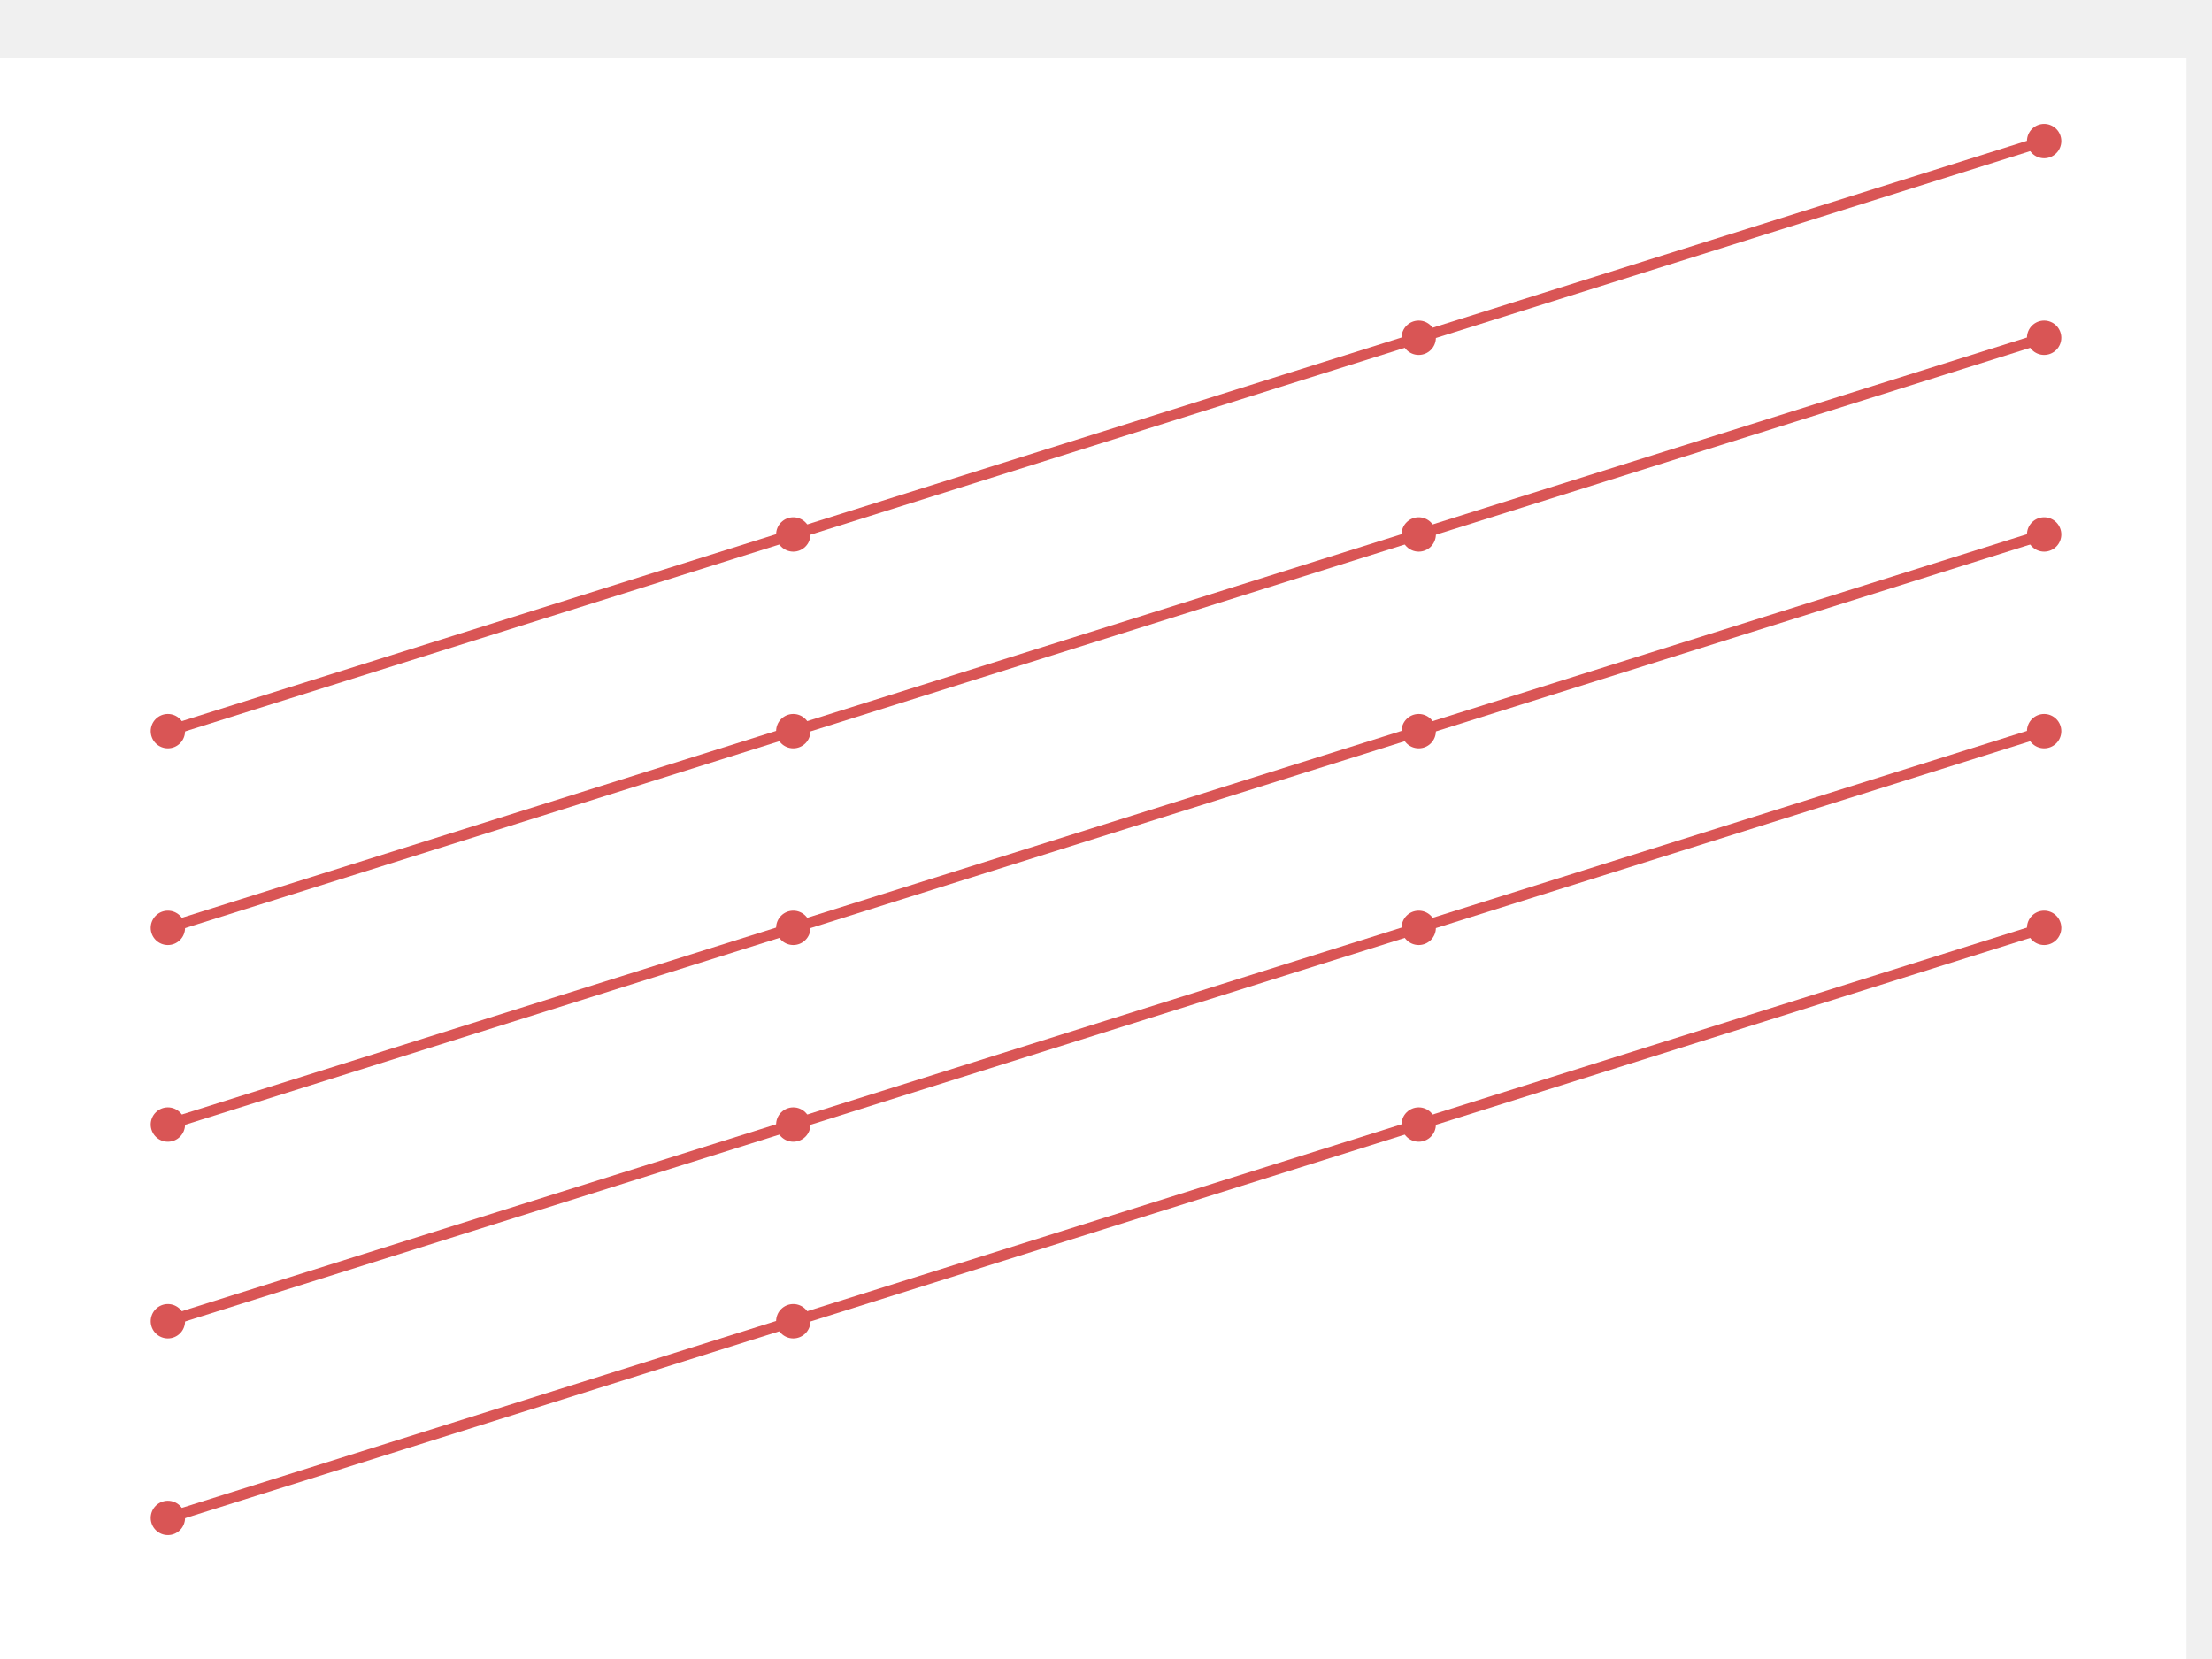
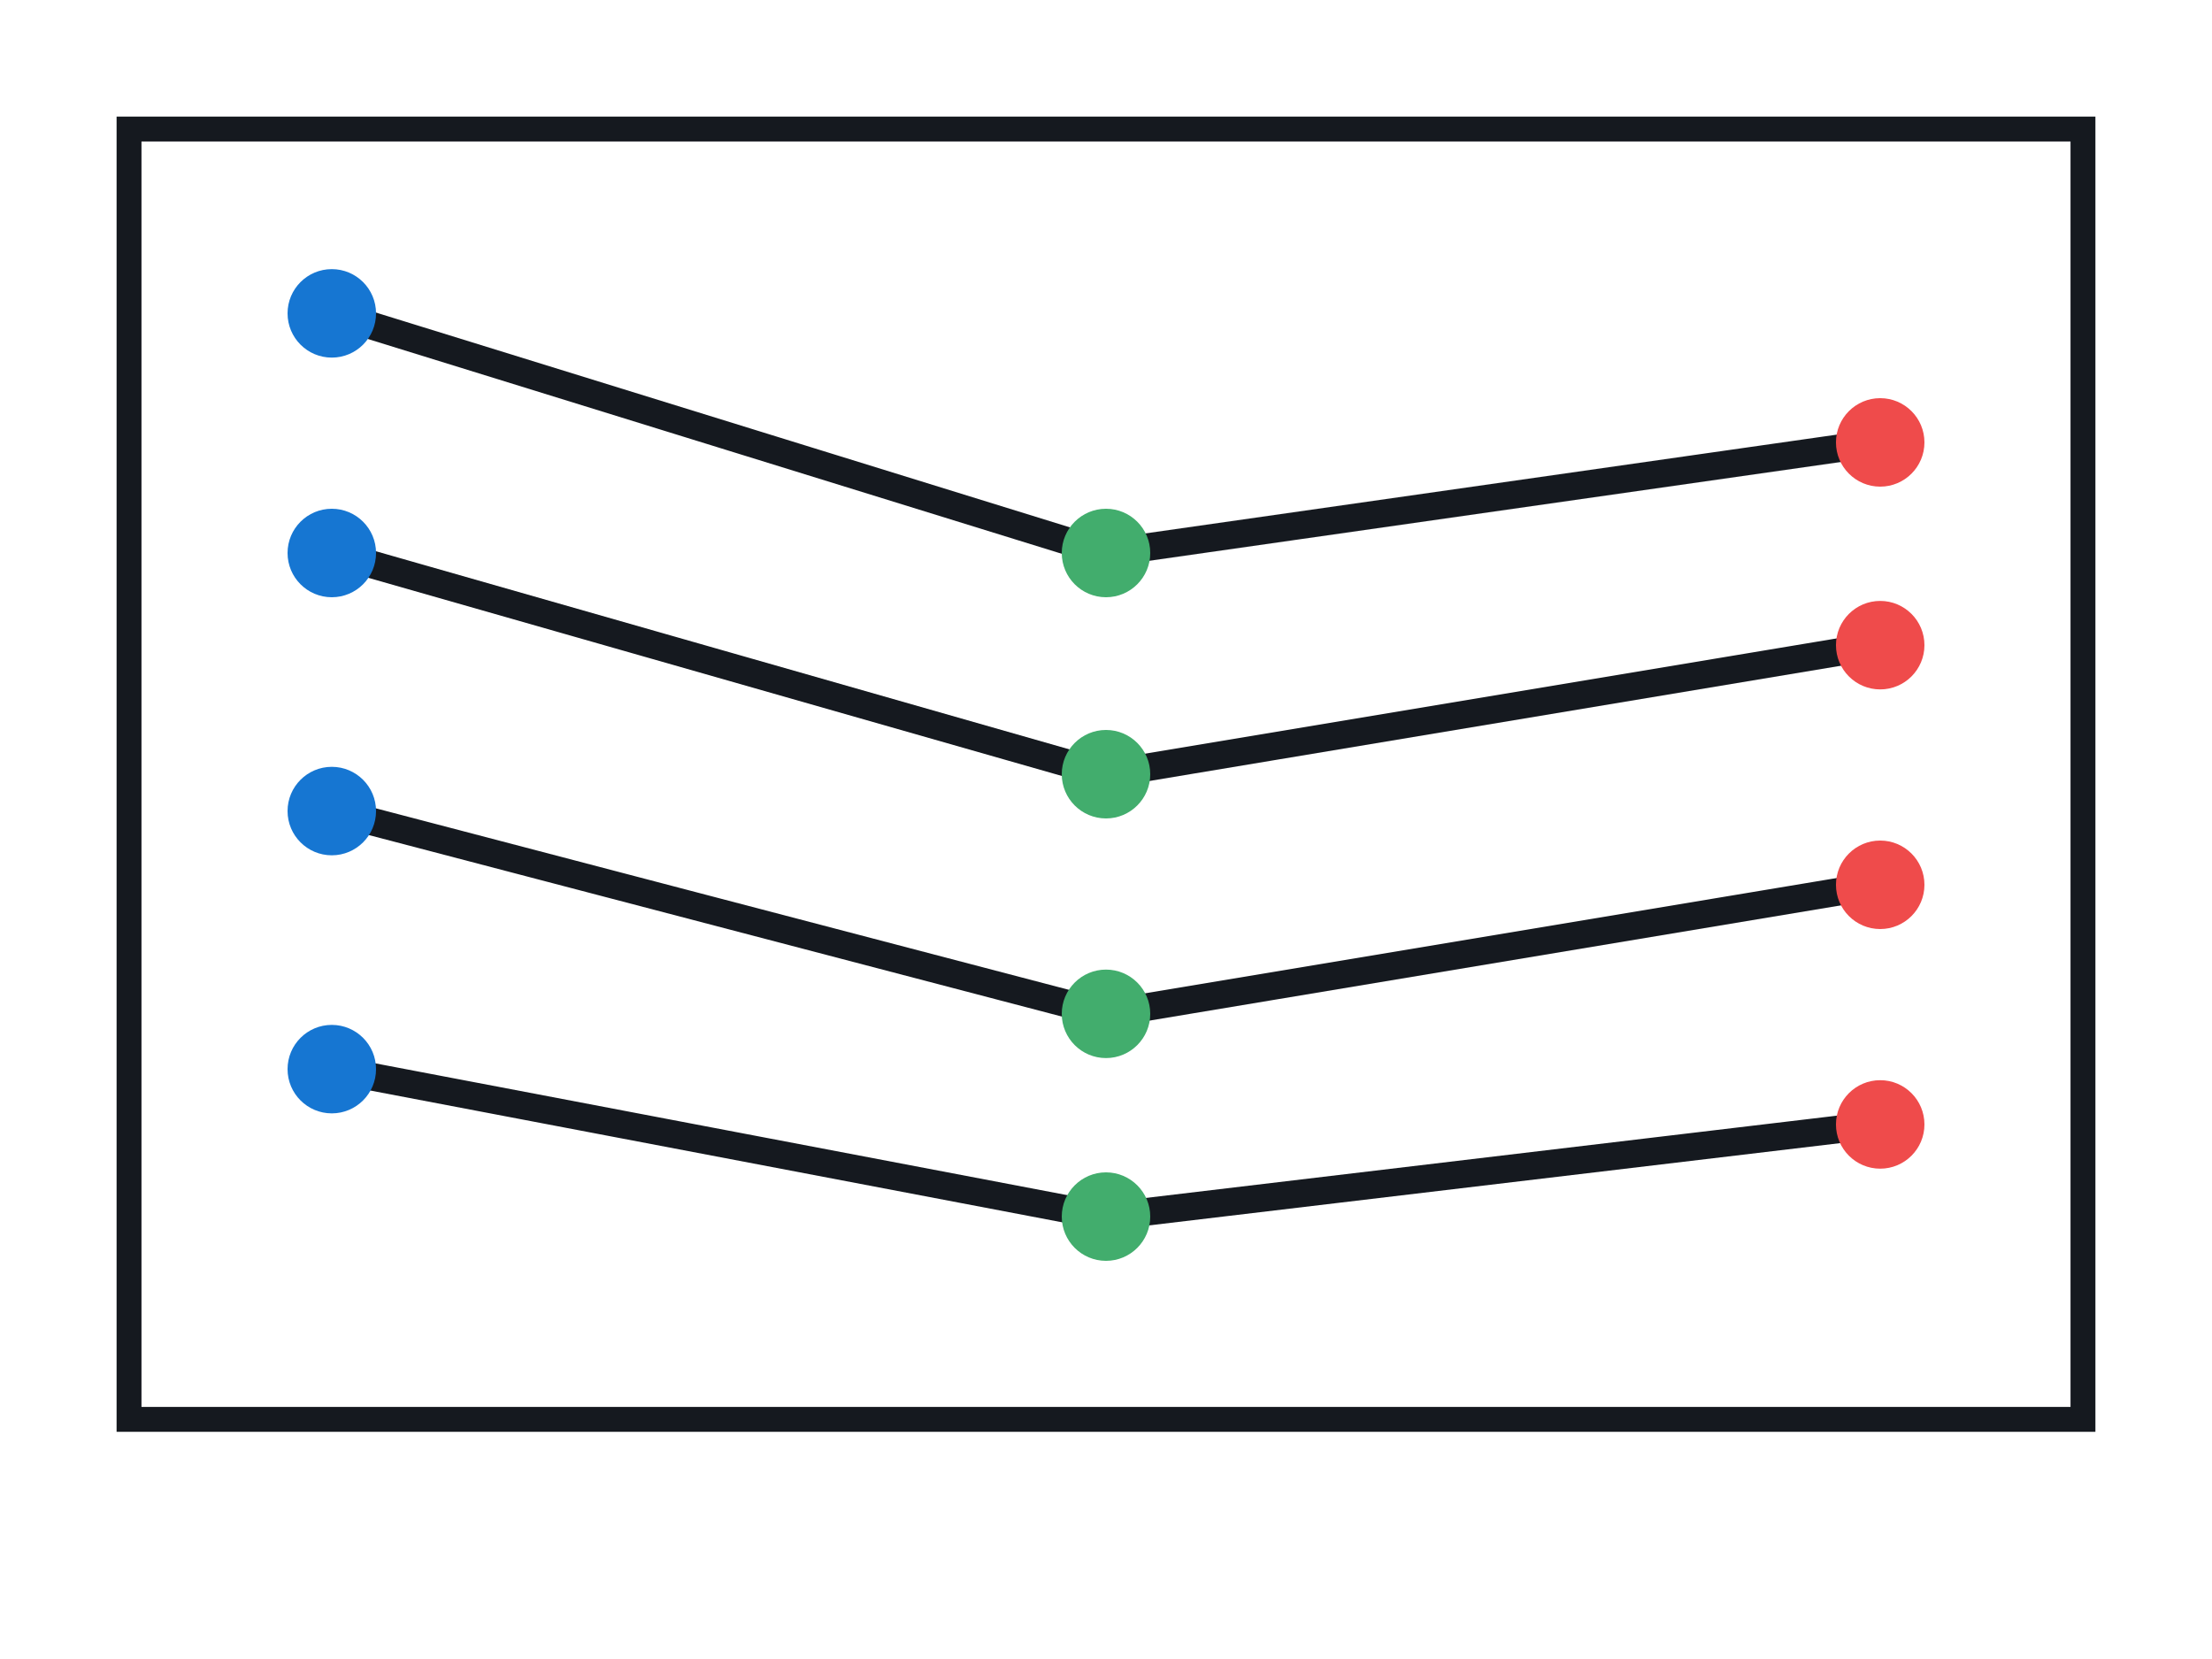
- <svg xmlns="http://www.w3.org/2000/svg" xmlns:xlink="http://www.w3.org/1999/xlink" width="1024" height="768" viewBox="15.272 -11.718 450.715 338.036" version="1.1" preserveAspectRatio="xMidYMid meet">
-   <defs>
-     <style type="text/css">*{stroke-linejoin: round; stroke-linecap: butt}</style>
-   </defs>
-   <g id="figure_1">
-     <g id="patch_1">
-       <path d="M 0 345.6  L 460.8 345.6  L 460.8 0  L 0 0  z " style="fill: #ffffff" />
-     </g>
-     <g id="axes_1">
-       <g id="LineCollection_1">
-         <path d="M 49.479 297.572  L 176.912 257.494  L 304.346 217.416  L 431.78 177.338  " clip-path="url(#p0be3ff2a73)" style="fill: none; stroke: #d95555; stroke-width: 2.2" />
-         <path d="M 49.479 257.494  L 176.912 217.416  L 304.346 177.338  L 431.78 137.261  " clip-path="url(#p0be3ff2a73)" style="fill: none; stroke: #d95555; stroke-width: 2.2" />
-         <path d="M 49.479 217.416  L 176.912 177.338  L 304.346 137.261  L 431.78 97.183  " clip-path="url(#p0be3ff2a73)" style="fill: none; stroke: #d95555; stroke-width: 2.2" />
-         <path d="M 49.479 177.338  L 176.912 137.261  L 304.346 97.183  L 431.78 57.105  " clip-path="url(#p0be3ff2a73)" style="fill: none; stroke: #d95555; stroke-width: 2.2" />
-         <path d="M 49.479 137.261  L 176.912 97.183  L 304.346 57.105  L 431.78 17.027  " clip-path="url(#p0be3ff2a73)" style="fill: none; stroke: #d95555; stroke-width: 2.2" />
-       </g>
-       <g id="PathCollection_1">
-         <defs>
-           <path id="mca8d75d7ca" d="M 0 3  C 0.796 3 1.559 2.684 2.121 2.121  C 2.684 1.559 3 0.796 3 0  C 3 -0.796 2.684 -1.559 2.121 -2.121  C 1.559 -2.684 0.796 -3 0 -3  C -0.796 -3 -1.559 -2.684 -2.121 -2.121  C -2.684 -1.559 -3 -0.796 -3 0  C -3 0.796 -2.684 1.559 -2.121 2.121  C -1.559 2.684 -0.796 3 0 3  z " style="stroke: #d95555" />
-         </defs>
-         <g clip-path="url(#p0be3ff2a73)">
-           <use xlink:href="#mca8d75d7ca" x="49.479" y="297.572" style="fill: #d95555; stroke: #d95555" />
-           <use xlink:href="#mca8d75d7ca" x="49.479" y="257.494" style="fill: #d95555; stroke: #d95555" />
-           <use xlink:href="#mca8d75d7ca" x="49.479" y="217.416" style="fill: #d95555; stroke: #d95555" />
-           <use xlink:href="#mca8d75d7ca" x="49.479" y="177.338" style="fill: #d95555; stroke: #d95555" />
-           <use xlink:href="#mca8d75d7ca" x="49.479" y="137.261" style="fill: #d95555; stroke: #d95555" />
-         </g>
-       </g>
-       <g id="PathCollection_2">
-         <defs>
-           <path id="mb584fc922d" d="M 0 3  C 0.796 3 1.559 2.684 2.121 2.121  C 2.684 1.559 3 0.796 3 0  C 3 -0.796 2.684 -1.559 2.121 -2.121  C 1.559 -2.684 0.796 -3 0 -3  C -0.796 -3 -1.559 -2.684 -2.121 -2.121  C -2.684 -1.559 -3 -0.796 -3 0  C -3 0.796 -2.684 1.559 -2.121 2.121  C -1.559 2.684 -0.796 3 0 3  z " style="stroke: #d95555" />
-         </defs>
-         <g clip-path="url(#p0be3ff2a73)">
-           <use xlink:href="#mb584fc922d" x="176.912" y="257.494" style="fill: #d95555; stroke: #d95555" />
-           <use xlink:href="#mb584fc922d" x="176.912" y="217.416" style="fill: #d95555; stroke: #d95555" />
-           <use xlink:href="#mb584fc922d" x="176.912" y="177.338" style="fill: #d95555; stroke: #d95555" />
-           <use xlink:href="#mb584fc922d" x="176.912" y="137.261" style="fill: #d95555; stroke: #d95555" />
-           <use xlink:href="#mb584fc922d" x="176.912" y="97.183" style="fill: #d95555; stroke: #d95555" />
-         </g>
-       </g>
-       <g id="PathCollection_3">
-         <defs>
-           <path id="mbbadc7a4d2" d="M 0 3  C 0.796 3 1.559 2.684 2.121 2.121  C 2.684 1.559 3 0.796 3 0  C 3 -0.796 2.684 -1.559 2.121 -2.121  C 1.559 -2.684 0.796 -3 0 -3  C -0.796 -3 -1.559 -2.684 -2.121 -2.121  C -2.684 -1.559 -3 -0.796 -3 0  C -3 0.796 -2.684 1.559 -2.121 2.121  C -1.559 2.684 -0.796 3 0 3  z " style="stroke: #d95555" />
-         </defs>
-         <g clip-path="url(#p0be3ff2a73)">
-           <use xlink:href="#mbbadc7a4d2" x="304.346" y="217.416" style="fill: #d95555; stroke: #d95555" />
-           <use xlink:href="#mbbadc7a4d2" x="304.346" y="177.338" style="fill: #d95555; stroke: #d95555" />
-           <use xlink:href="#mbbadc7a4d2" x="304.346" y="137.261" style="fill: #d95555; stroke: #d95555" />
-           <use xlink:href="#mbbadc7a4d2" x="304.346" y="97.183" style="fill: #d95555; stroke: #d95555" />
-           <use xlink:href="#mbbadc7a4d2" x="304.346" y="57.105" style="fill: #d95555; stroke: #d95555" />
-         </g>
-       </g>
-       <g id="PathCollection_4">
-         <defs>
-           <path id="m7d96ba858a" d="M 0 3  C 0.796 3 1.559 2.684 2.121 2.121  C 2.684 1.559 3 0.796 3 0  C 3 -0.796 2.684 -1.559 2.121 -2.121  C 1.559 -2.684 0.796 -3 0 -3  C -0.796 -3 -1.559 -2.684 -2.121 -2.121  C -2.684 -1.559 -3 -0.796 -3 0  C -3 0.796 -2.684 1.559 -2.121 2.121  C -1.559 2.684 -0.796 3 0 3  z " style="stroke: #d95555" />
-         </defs>
-         <g clip-path="url(#p0be3ff2a73)">
-           <use xlink:href="#m7d96ba858a" x="431.78" y="177.338" style="fill: #d95555; stroke: #d95555" />
-           <use xlink:href="#m7d96ba858a" x="431.78" y="137.261" style="fill: #d95555; stroke: #d95555" />
-           <use xlink:href="#m7d96ba858a" x="431.78" y="97.183" style="fill: #d95555; stroke: #d95555" />
-           <use xlink:href="#m7d96ba858a" x="431.78" y="57.105" style="fill: #d95555; stroke: #d95555" />
-           <use xlink:href="#m7d96ba858a" x="431.78" y="17.027" style="fill: #d95555; stroke: #d95555" />
-         </g>
-       </g>
-     </g>
-   </g>
-   <defs>
-     <clipPath id="p0be3ff2a73">
-       <rect x="30.364" y="3" width="420.531" height="308.599" />
-     </clipPath>
-   </defs>
+ <svg xmlns="http://www.w3.org/2000/svg" width="1024" height="768" viewBox="0 0 120 90" preserveAspectRatio="xMidYMid meet">
+   <rect x="0" y="0" width="120" height="90" fill="#ffffff" />
+   <rect x="7" y="7" width="106" height="70" fill="#ffffff" stroke="#15191f" stroke-width="1.35" />
+   <polyline points="18,17 60,30 102,24" fill="none" stroke="#15191f" stroke-width="1.5" stroke-linecap="round" stroke-linejoin="round" />
+   <circle cx="18" cy="17" r="2.4" fill="#1676d2" />
+   <circle cx="60" cy="30" r="2.4" fill="#42ad6d" />
+   <circle cx="102" cy="24" r="2.4" fill="#ef4b4b" />
+   <polyline points="18,30 60,42 102,35" fill="none" stroke="#15191f" stroke-width="1.5" stroke-linecap="round" stroke-linejoin="round" />
+   <circle cx="18" cy="30" r="2.4" fill="#1676d2" />
+   <circle cx="60" cy="42" r="2.4" fill="#42ad6d" />
+   <circle cx="102" cy="35" r="2.4" fill="#ef4b4b" />
+   <polyline points="18,44 60,55 102,48" fill="none" stroke="#15191f" stroke-width="1.5" stroke-linecap="round" stroke-linejoin="round" />
+   <circle cx="18" cy="44" r="2.4" fill="#1676d2" />
+   <circle cx="60" cy="55" r="2.4" fill="#42ad6d" />
+   <circle cx="102" cy="48" r="2.4" fill="#ef4b4b" />
+   <polyline points="18,58 60,66 102,61" fill="none" stroke="#15191f" stroke-width="1.5" stroke-linecap="round" stroke-linejoin="round" />
+   <circle cx="18" cy="58" r="2.4" fill="#1676d2" />
+   <circle cx="60" cy="66" r="2.4" fill="#42ad6d" />
+   <circle cx="102" cy="61" r="2.4" fill="#ef4b4b" />
</svg>
